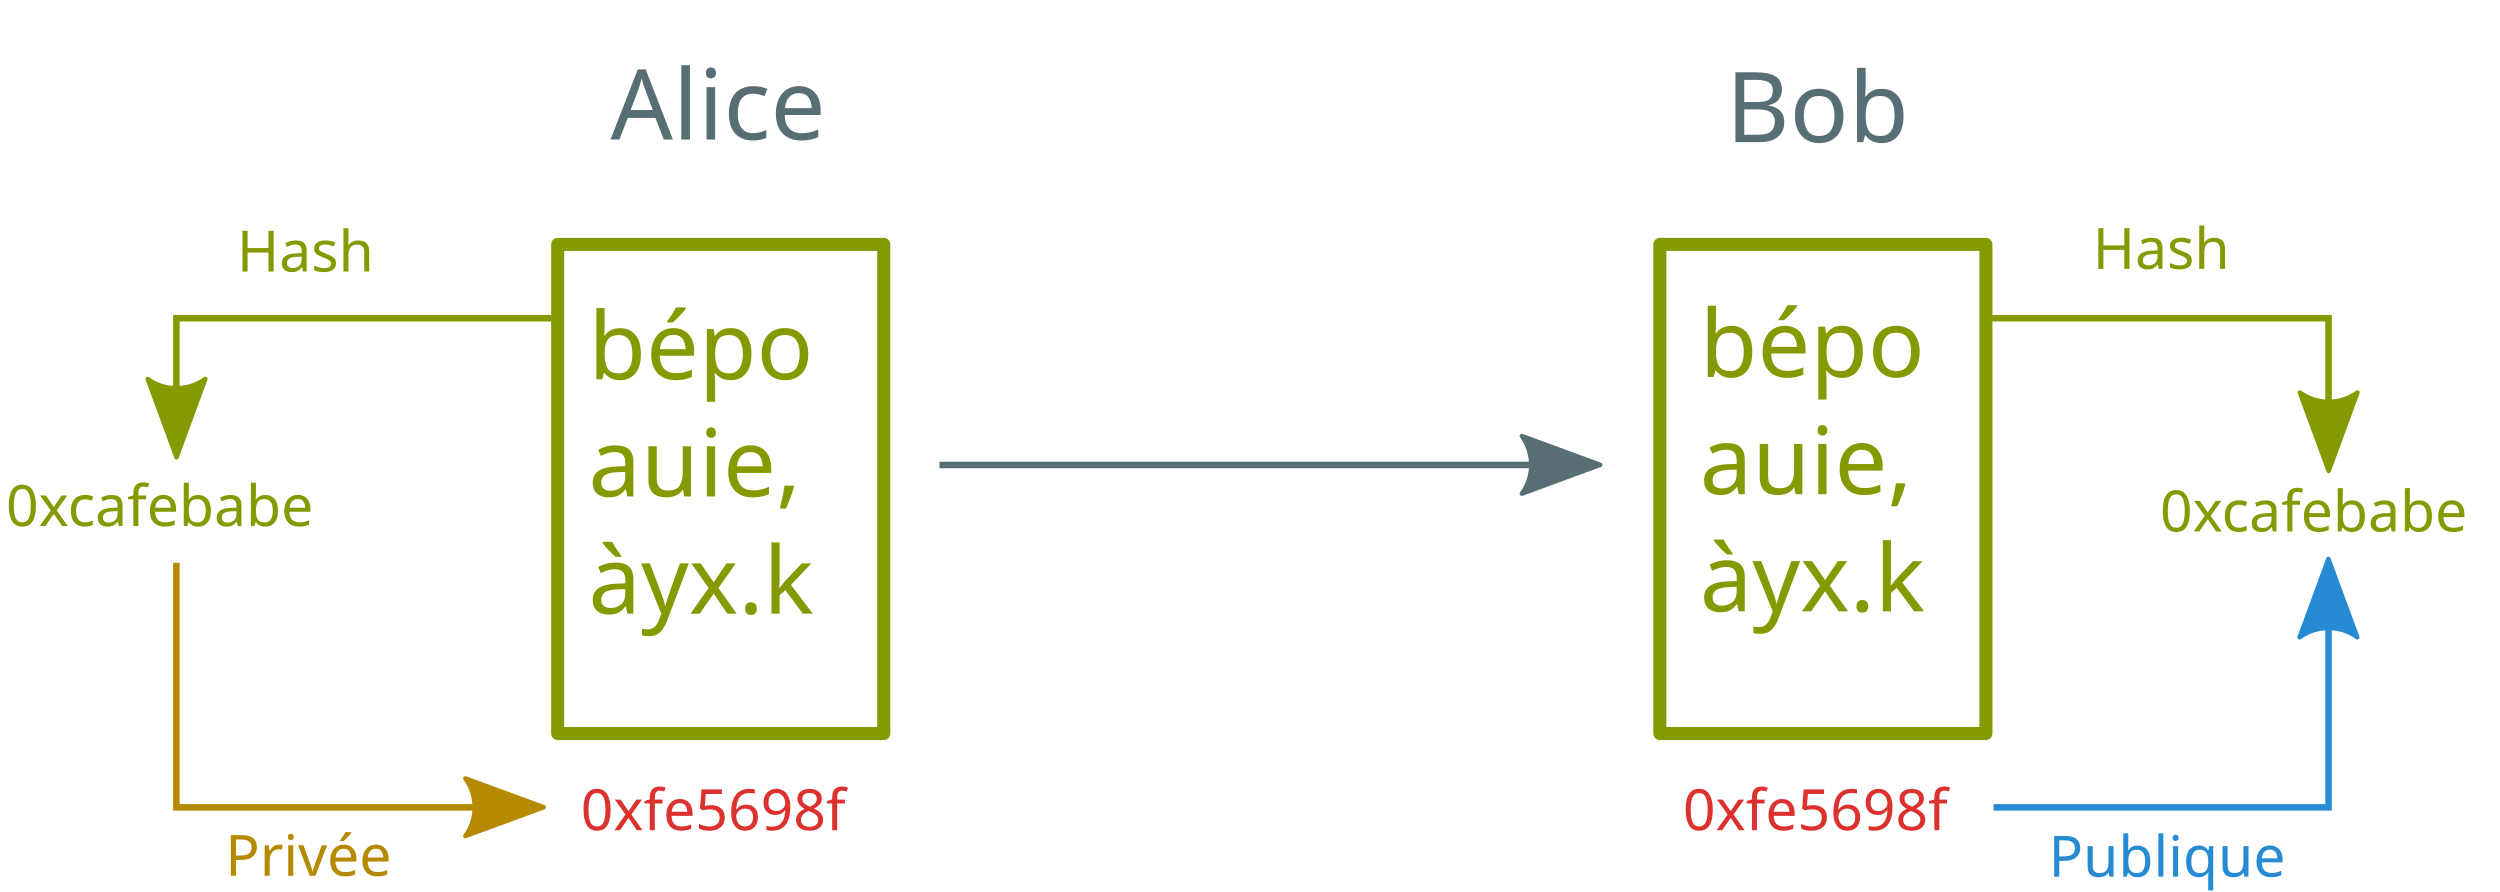
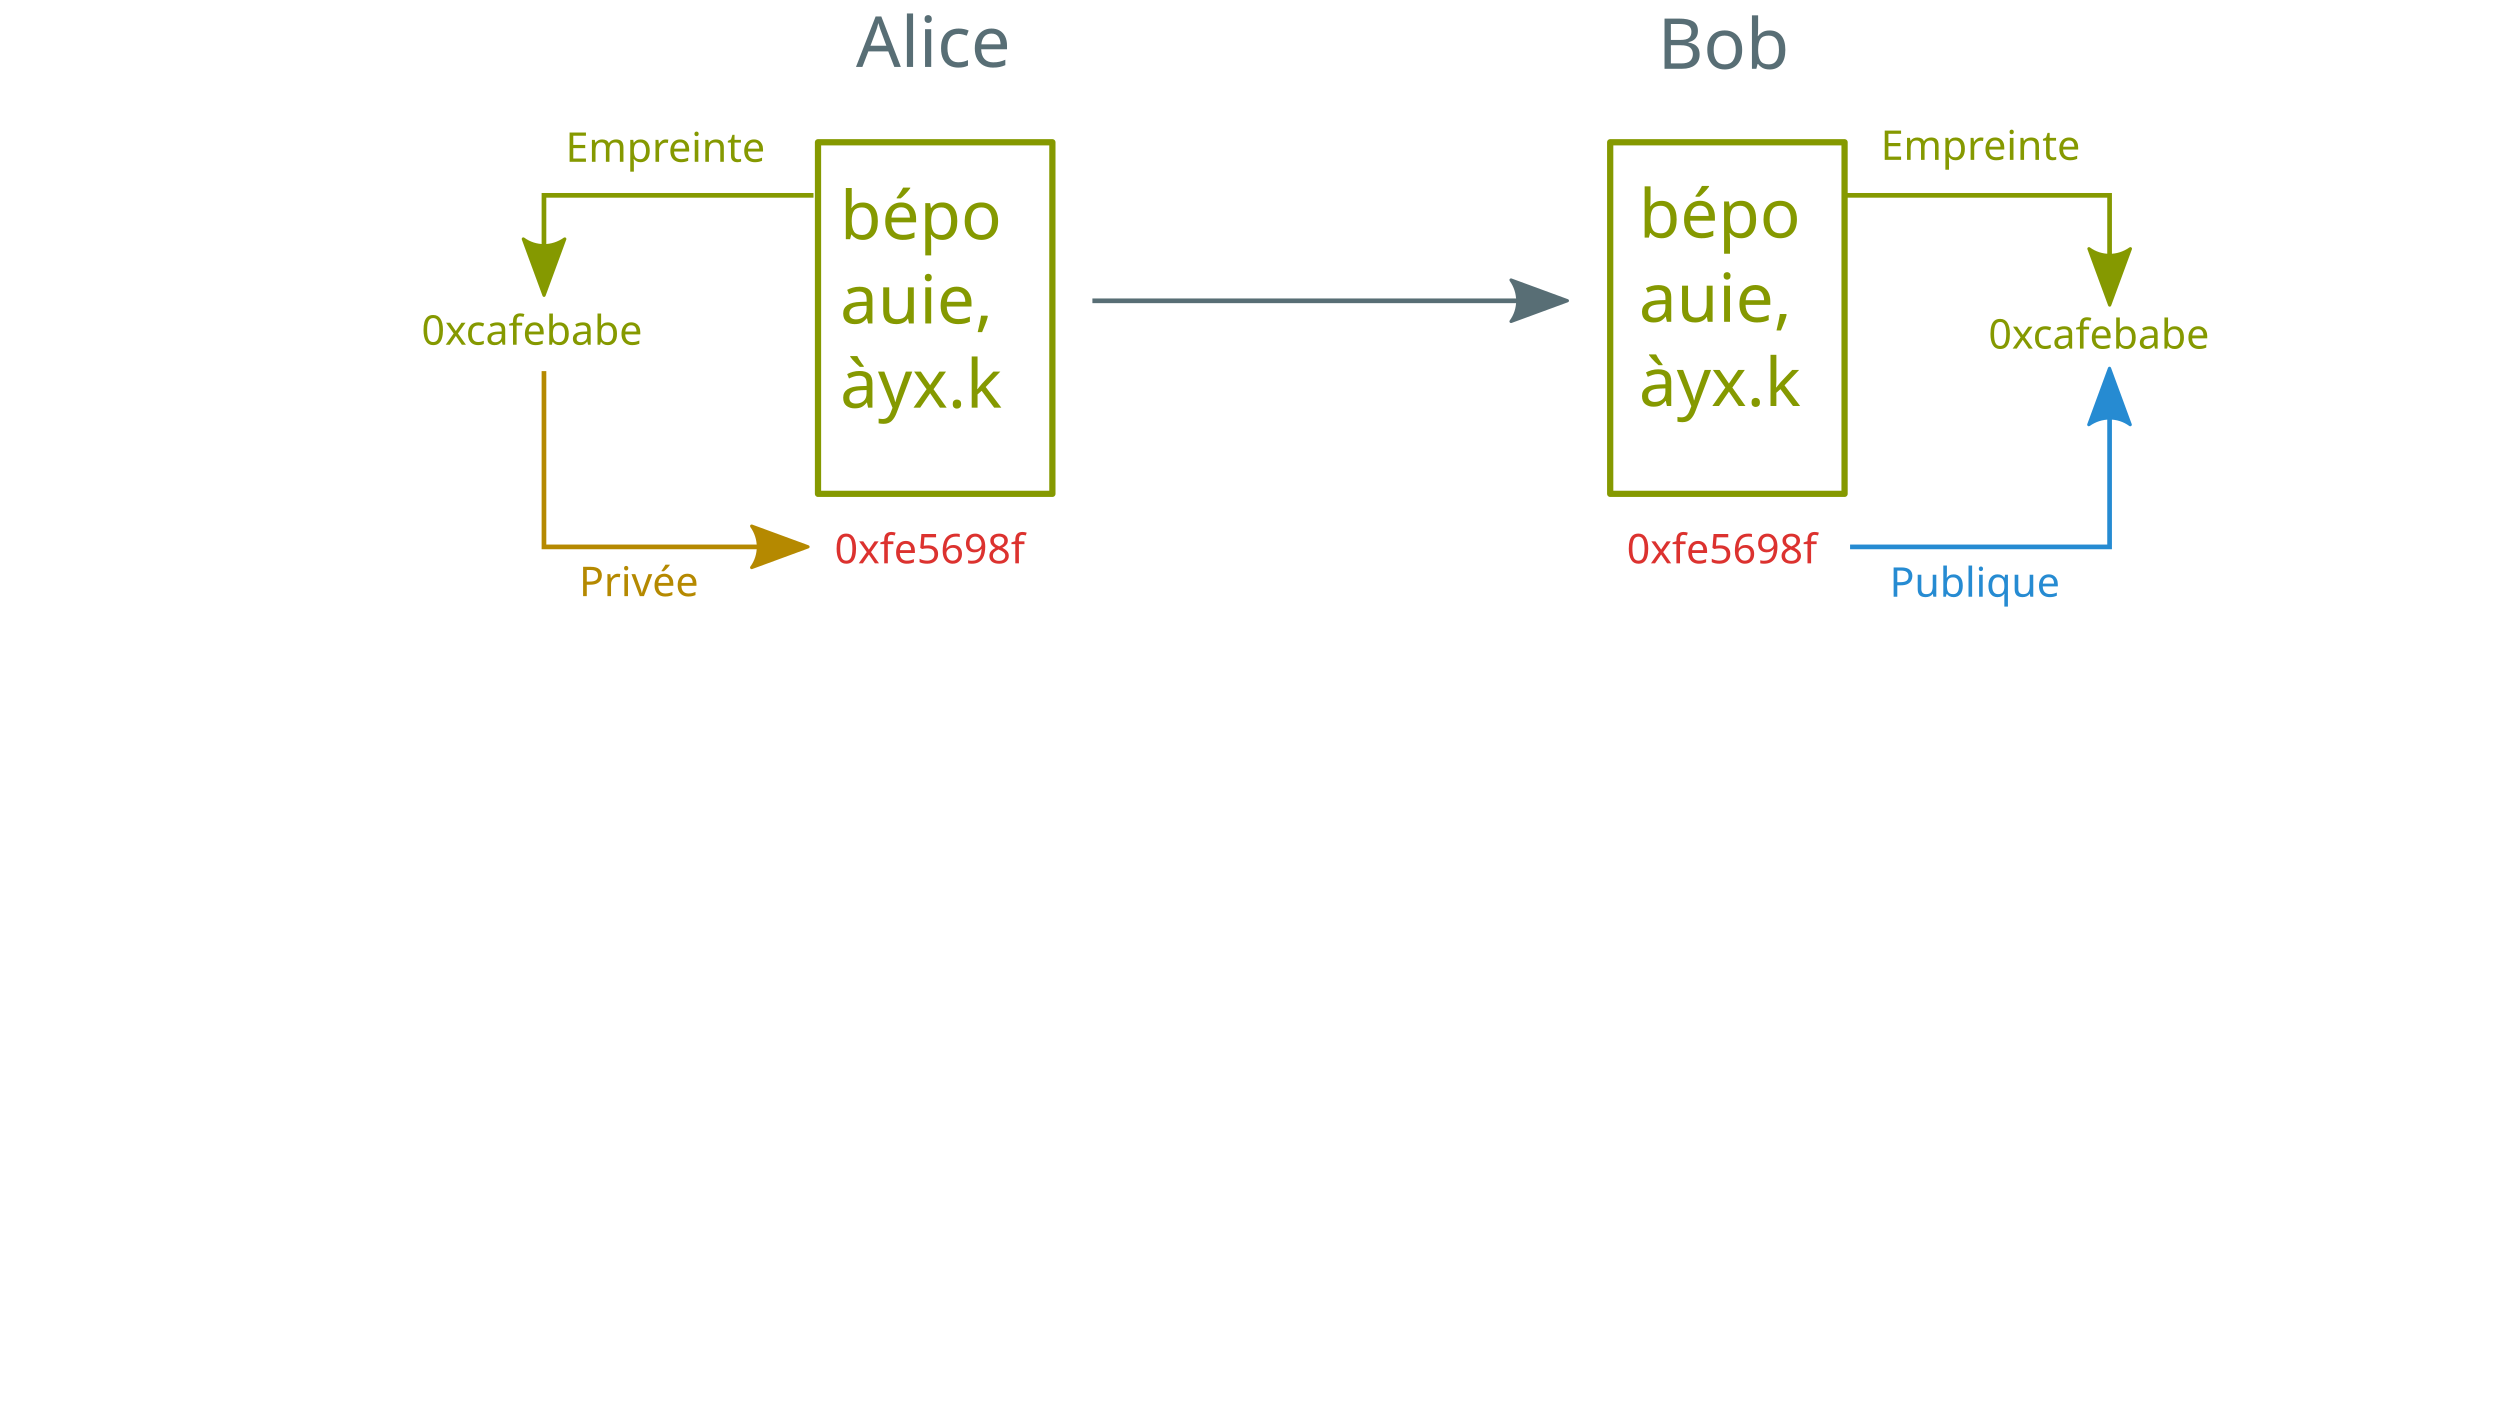
- <svg xmlns="http://www.w3.org/2000/svg" width="766.671" height="273.488" id="svg4313" version="1.1" viewBox="0 0 766.671 273.488" style="enable-background:new">
+ <svg xmlns="http://www.w3.org/2000/svg" width="1600" height="900" id="svg4313" version="1.1" viewBox="0 0 1600 900" style="enable-background:new">
  <defs id="defs4315">
    <marker orient="auto" refY="0" refX="0" id="marker4268" style="overflow:visible">
      <path id="path4270" style="fill:#586e75;fill-opacity:1;fill-rule:evenodd;stroke:#586e75;stroke-width:0.625;stroke-linejoin:round;stroke-opacity:1" d="M 8.719,4.034 -2.207,0.016 8.719,-4.002 c -1.745,2.372 -1.735,5.617 -6e-7,8.035 z" transform="matrix(-1.1,0,0,-1.1,-1.1,0)" />
    </marker>
    <marker style="overflow:visible" id="marker5843" refX="0" refY="0" orient="auto">
      <path transform="matrix(-1.1,0,0,-1.1,-1.1,0)" d="M 8.719,4.034 -2.207,0.016 8.719,-4.002 c -1.745,2.372 -1.735,5.617 -6e-7,8.035 z" style="fill:#268bd2;fill-opacity:1;fill-rule:evenodd;stroke:#268bd2;stroke-width:0.625;stroke-linejoin:round;stroke-opacity:1" id="path5845" />
    </marker>
    <marker orient="auto" refY="0" refX="0" id="marker5384" style="overflow:visible">
      <path id="path5386" style="fill:#859900;fill-opacity:1;fill-rule:evenodd;stroke:#859900;stroke-width:0.625;stroke-linejoin:round;stroke-opacity:1" d="M 8.719,4.034 -2.207,0.016 8.719,-4.002 c -1.745,2.372 -1.735,5.617 -6e-7,8.035 z" transform="matrix(-1.1,0,0,-1.1,-1.1,0)" />
    </marker>
    <marker style="overflow:visible" id="marker5291" refX="0" refY="0" orient="auto">
      <path transform="matrix(-1.1,0,0,-1.1,-1.1,0)" d="M 8.719,4.034 -2.207,0.016 8.719,-4.002 c -1.745,2.372 -1.735,5.617 -6e-7,8.035 z" style="fill:#859900;fill-opacity:1;fill-rule:evenodd;stroke:#859900;stroke-width:0.625;stroke-linejoin:round;stroke-opacity:1" id="path5293" />
    </marker>
    <marker orient="auto" refY="0" refX="0" id="Arrow2Lend" style="overflow:visible">
      <path id="path4950" style="fill:#b58900;fill-opacity:1;fill-rule:evenodd;stroke:#b58900;stroke-width:0.625;stroke-linejoin:round;stroke-opacity:1" d="M 8.719,4.034 -2.207,0.016 8.719,-4.002 c -1.745,2.372 -1.735,5.617 -6e-7,8.035 z" transform="matrix(-1.1,0,0,-1.1,-1.1,0)" />
    </marker>
    <marker orient="auto" refY="0" refX="0" id="Arrow1Lend" style="overflow:visible">
      <path id="path4932" d="M 0,0 5,-5 -12.5,0 5,5 0,0 Z" style="fill:#000000;fill-opacity:1;fill-rule:evenodd;stroke:#000000;stroke-width:1pt;stroke-opacity:1" transform="matrix(-0.8,0,0,-0.8,-10,0)" />
    </marker>
  </defs>
-   <g id="layer1" style="display:inline" transform="translate(4.092653,12.58839)">
+   <g id="layer1" style="display:inline" transform="translate(4.092653,639.1)">
    <flowRoot xml:space="preserve" id="flowRoot4874" style="font-style:normal;font-variant:normal;font-weight:normal;font-stretch:normal;font-size:17.5px;line-height:125%;font-family:Sans;-inkscape-font-specification:'Sans, Normal';text-align:start;letter-spacing:0px;word-spacing:0px;writing-mode:lr-tb;text-anchor:start;fill:#000000;fill-opacity:1;stroke:none;stroke-width:1px;stroke-linecap:butt;stroke-linejoin:miter;stroke-opacity:1">
      <flowRegion id="flowRegion4876">
        <rect id="rect4878" width="80" height="130" x="120" y="70" />
      </flowRegion>
      <flowPara id="flowPara4880" />
    </flowRoot>
    <flowRoot xml:space="preserve" id="flowRoot4905" style="font-style:normal;font-variant:normal;font-weight:normal;font-stretch:normal;font-size:17.5px;line-height:125%;font-family:Sans;-inkscape-font-specification:'Sans, Normal';text-align:start;letter-spacing:0px;word-spacing:0px;writing-mode:lr-tb;text-anchor:start;fill:#000000;fill-opacity:1;stroke:none;stroke-width:1px;stroke-linecap:butt;stroke-linejoin:miter;stroke-opacity:1">
      <flowRegion id="flowRegion4907">
        <rect id="rect4909" width="120" height="20" x="95" y="245" />
      </flowRegion>
      <flowPara id="flowPara4911" />
    </flowRoot>
-     <text xml:space="preserve" style="font-style:normal;font-variant:normal;font-weight:normal;font-stretch:normal;font-size:30px;line-height:125%;font-family:Sans;-inkscape-font-specification:'Sans, Normal';text-align:start;letter-spacing:0px;word-spacing:0px;writing-mode:lr-tb;text-anchor:start;fill:#586e75;fill-opacity:1;stroke:none;stroke-width:1px;stroke-linecap:butt;stroke-linejoin:miter;stroke-opacity:1" x="183.13" y="30.205" id="text6007">
-       <tspan id="tspan6009" x="183.13" y="30.205">Alice</tspan>
+     <text xml:space="preserve" style="font-style:normal;font-variant:normal;font-weight:normal;font-stretch:normal;font-size:45px;line-height:125%;font-family:Sans;-inkscape-font-specification:'Sans, Normal';text-align:start;letter-spacing:0px;word-spacing:0px;writing-mode:lr-tb;text-anchor:start;fill:#586e75;fill-opacity:1;stroke:none;stroke-width:1px;stroke-linecap:butt;stroke-linejoin:miter;stroke-opacity:1" x="543.738" y="-596.277" id="text6007">
+       <tspan id="tspan6009" x="543.738" y="-596.277">Alice</tspan>
    </text>
-     <text xml:space="preserve" style="font-style:normal;font-variant:normal;font-weight:normal;font-stretch:normal;font-size:30px;line-height:125%;font-family:Sans;-inkscape-font-specification:'Sans, Normal';text-align:start;letter-spacing:0px;word-spacing:0px;writing-mode:lr-tb;text-anchor:start;fill:#586e75;fill-opacity:1;stroke:none;stroke-width:1px;stroke-linecap:butt;stroke-linejoin:miter;stroke-opacity:1" x="525.203" y="31.002" id="text6011">
-       <tspan id="tspan6013" x="525.203" y="31.002">Bob</tspan>
+     <text xml:space="preserve" style="font-style:normal;font-variant:normal;font-weight:normal;font-stretch:normal;font-size:45px;line-height:125%;font-family:Sans;-inkscape-font-specification:'Sans, Normal';text-align:start;letter-spacing:0px;word-spacing:0px;writing-mode:lr-tb;text-anchor:start;fill:#586e75;fill-opacity:1;stroke:none;stroke-width:1px;stroke-linecap:butt;stroke-linejoin:miter;stroke-opacity:1" x="1056.847" y="-595.081" id="text6011">
+       <tspan id="tspan6013" x="1056.847" y="-595.081">Bob</tspan>
    </text>
-     <rect style="display:inline;opacity:1;fill:none;fill-opacity:1;fill-rule:evenodd;stroke:#859900;stroke-width:4;stroke-linecap:round;stroke-linejoin:round;stroke-miterlimit:4;stroke-dasharray:none;stroke-dashoffset:0;stroke-opacity:1;enable-background:new" id="rect4863" width="100" height="150" x="166.926" y="62.357" />
-     <text xml:space="preserve" style="font-style:normal;font-variant:normal;font-weight:normal;font-stretch:normal;font-size:28.75px;line-height:125%;font-family:Sans;-inkscape-font-specification:'Sans, Normal';text-align:start;letter-spacing:0px;word-spacing:0px;writing-mode:lr-tb;text-anchor:start;display:inline;fill:#859900;fill-opacity:1;stroke:none;stroke-width:1px;stroke-linecap:butt;stroke-linejoin:miter;stroke-opacity:1;enable-background:new" x="176.35" y="103.726" id="text4346">
-       <tspan id="tspan4348" x="176.35" y="103.726">bépo</tspan>
-       <tspan x="176.35" y="139.663" id="tspan4350">auie,</tspan>
-       <tspan x="176.35" y="175.601" id="tspan4352">àyx.k</tspan>
+     <rect style="display:inline;opacity:1;fill:none;fill-opacity:1;fill-rule:evenodd;stroke:#859900;stroke-width:4;stroke-linecap:round;stroke-linejoin:round;stroke-miterlimit:4;stroke-dasharray:none;stroke-dashoffset:0;stroke-opacity:1;enable-background:new" id="rect4863" width="150" height="225" x="519.431" y="-548.048" />
+     <text xml:space="preserve" style="font-style:normal;font-variant:normal;font-weight:normal;font-stretch:normal;font-size:43.125px;line-height:125%;font-family:Sans;-inkscape-font-specification:'Sans, Normal';text-align:start;letter-spacing:0px;word-spacing:0px;writing-mode:lr-tb;text-anchor:start;display:inline;fill:#859900;fill-opacity:1;stroke:none;stroke-width:1px;stroke-linecap:butt;stroke-linejoin:miter;stroke-opacity:1;enable-background:new" x="533.567" y="-485.995" id="text4346">
+       <tspan id="tspan4348" x="533.567" y="-485.995">bépo</tspan>
+       <tspan x="533.567" y="-432.089" id="tspan4350">auie,</tspan>
+       <tspan x="533.567" y="-378.182" id="tspan4352">àyx.k</tspan>
    </text>
  </g>
-   <g id="layer2" style="display:inline" transform="translate(4.092653,12.58839)">
-     <path style="display:inline;fill:none;fill-rule:evenodd;stroke:#859900;stroke-width:2;stroke-linecap:butt;stroke-linejoin:miter;stroke-miterlimit:4;stroke-dasharray:none;stroke-opacity:1;marker-end:url(#marker5291);enable-background:new" d="m 165,85 -115,0 0,40" id="path5283" />
-     <text xml:space="preserve" style="font-style:normal;font-variant:normal;font-weight:normal;font-stretch:normal;font-size:17.5px;line-height:125%;font-family:Sans;-inkscape-font-specification:'Sans, Normal';text-align:start;letter-spacing:0px;word-spacing:0px;writing-mode:lr-tb;text-anchor:start;display:inline;fill:#859900;fill-opacity:1;stroke:none;stroke-width:1px;stroke-linecap:butt;stroke-linejoin:miter;stroke-opacity:1;enable-background:new" x="-2.246" y="148.738" id="text4308">
-       <tspan id="tspan4310" x="-2.246" y="148.738">0xcafebabe</tspan>
+   <g id="layer2" style="display:inline" transform="translate(4.092653,639.1)">
+     <path style="display:inline;fill:none;fill-rule:evenodd;stroke:#859900;stroke-width:3;stroke-linecap:butt;stroke-linejoin:miter;stroke-miterlimit:4;stroke-dasharray:none;stroke-opacity:1;marker-end:url(#marker5291);enable-background:new" d="m 516.543,-514.084 -172.5,0 0,60" id="path5283" />
+     <text xml:space="preserve" style="font-style:normal;font-variant:normal;font-weight:normal;font-stretch:normal;font-size:26.25px;line-height:125%;font-family:Sans;-inkscape-font-specification:'Sans, Normal';text-align:start;letter-spacing:0px;word-spacing:0px;writing-mode:lr-tb;text-anchor:start;display:inline;fill:#859900;fill-opacity:1;stroke:none;stroke-width:1px;stroke-linecap:butt;stroke-linejoin:miter;stroke-opacity:1;enable-background:new" x="265.673" y="-418.477" id="text4308">
+       <tspan id="tspan4310" x="265.673" y="-418.477">0xcafebabe</tspan>
    </text>
-     <text xml:space="preserve" style="font-style:normal;font-variant:normal;font-weight:normal;font-stretch:normal;font-size:17.5px;line-height:125%;font-family:Sans;-inkscape-font-specification:'Sans, Normal';text-align:start;letter-spacing:0px;word-spacing:0px;writing-mode:lr-tb;text-anchor:start;display:inline;fill:#859900;fill-opacity:1;stroke:none;stroke-width:1px;stroke-linecap:butt;stroke-linejoin:miter;stroke-opacity:1;enable-background:new" x="68.571" y="70.693" id="text4342-5">
-       <tspan id="tspan4344-4" x="68.571" y="70.693">Hash</tspan>
+     <text xml:space="preserve" style="font-style:normal;font-variant:normal;font-weight:normal;font-stretch:normal;font-size:26.25px;line-height:125%;font-family:Sans;-inkscape-font-specification:'Sans, Normal';text-align:start;letter-spacing:0px;word-spacing:0px;writing-mode:lr-tb;text-anchor:start;display:inline;fill:#859900;fill-opacity:1;stroke:none;stroke-width:1px;stroke-linecap:butt;stroke-linejoin:miter;stroke-opacity:1;enable-background:new" x="357.9" y="-535.544" id="text4342-5">
+       <tspan id="tspan4344-4" x="357.9" y="-535.544">Empreinte</tspan>
    </text>
  </g>
-   <g id="layer3" style="display:inline" transform="translate(4.092653,12.58839)">
-     <text xml:space="preserve" style="font-style:normal;font-variant:normal;font-weight:normal;font-stretch:normal;font-size:17.5px;line-height:125%;font-family:Sans;-inkscape-font-specification:'Sans, Normal';text-align:start;letter-spacing:0px;word-spacing:0px;writing-mode:lr-tb;text-anchor:start;display:inline;fill:#dc322f;fill-opacity:1;stroke:none;stroke-width:1px;stroke-linecap:butt;stroke-linejoin:miter;stroke-opacity:1;enable-background:new" x="174" y="242" id="text4913">
-       <tspan id="tspan4915" x="174" y="242">0xfe5698f</tspan>
+   <g id="layer3" style="display:inline" transform="translate(4.092653,639.1)">
+     <text xml:space="preserve" style="font-style:normal;font-variant:normal;font-weight:normal;font-stretch:normal;font-size:26.25px;line-height:125%;font-family:Sans;-inkscape-font-specification:'Sans, Normal';text-align:start;letter-spacing:0px;word-spacing:0px;writing-mode:lr-tb;text-anchor:start;display:inline;fill:#dc322f;fill-opacity:1;stroke:none;stroke-width:1px;stroke-linecap:butt;stroke-linejoin:miter;stroke-opacity:1;enable-background:new" x="530.043" y="-278.584" id="text4913">
+       <tspan id="tspan4915" x="530.043" y="-278.584">0xfe5698f</tspan>
    </text>
-     <path style="display:inline;fill:none;fill-opacity:1;fill-rule:evenodd;stroke:#b58900;stroke-width:2;stroke-linecap:butt;stroke-linejoin:miter;stroke-miterlimit:4;stroke-dasharray:none;stroke-opacity:1;marker-end:url(#Arrow2Lend);enable-background:new" d="m 50,160 0,75 110,0" id="path4923" />
-     <text xml:space="preserve" style="font-style:normal;font-variant:normal;font-weight:normal;font-stretch:normal;font-size:17.5px;line-height:125%;font-family:Sans;-inkscape-font-specification:'Sans, Normal';text-align:start;letter-spacing:0px;word-spacing:0px;writing-mode:lr-tb;text-anchor:start;display:inline;fill:#b58900;fill-opacity:1;stroke:none;stroke-width:1px;stroke-linecap:butt;stroke-linejoin:miter;stroke-opacity:1;enable-background:new" x="65" y="256" id="text5279">
-       <tspan id="tspan5281" x="65" y="256">Privée</tspan>
+     <path style="display:inline;fill:none;fill-opacity:1;fill-rule:evenodd;stroke:#b58900;stroke-width:3;stroke-linecap:butt;stroke-linejoin:miter;stroke-miterlimit:4;stroke-dasharray:none;stroke-opacity:1;marker-end:url(#Arrow2Lend);enable-background:new" d="m 344.043,-401.584 0,112.5 165,0" id="path4923" />
+     <text xml:space="preserve" style="font-style:normal;font-variant:normal;font-weight:normal;font-stretch:normal;font-size:26.25px;line-height:125%;font-family:Sans;-inkscape-font-specification:'Sans, Normal';text-align:start;letter-spacing:0px;word-spacing:0px;writing-mode:lr-tb;text-anchor:start;display:inline;fill:#b58900;fill-opacity:1;stroke:none;stroke-width:1px;stroke-linecap:butt;stroke-linejoin:miter;stroke-opacity:1;enable-background:new" x="366.543" y="-257.584" id="text5279">
+       <tspan id="tspan5281" x="366.543" y="-257.584">Privée</tspan>
    </text>
  </g>
-   <g id="layer4" style="display:inline" transform="translate(4.092653,12.58839)">
-     <text xml:space="preserve" style="font-style:normal;font-variant:normal;font-weight:normal;font-stretch:normal;font-size:17.5px;line-height:125%;font-family:Sans;-inkscape-font-specification:'Sans, Normal';text-align:start;letter-spacing:0px;word-spacing:0px;writing-mode:lr-tb;text-anchor:start;display:inline;fill:#dc322f;fill-opacity:1;stroke:none;stroke-width:1px;stroke-linecap:butt;stroke-linejoin:miter;stroke-opacity:1;enable-background:new" x="512" y="242" id="text4913-9">
-       <tspan id="tspan4915-1" x="512" y="242">0xfe5698f</tspan>
+   <g id="layer4" style="display:inline" transform="translate(4.092653,639.1)">
+     <text xml:space="preserve" style="font-style:normal;font-variant:normal;font-weight:normal;font-stretch:normal;font-size:26.25px;line-height:125%;font-family:Sans;-inkscape-font-specification:'Sans, Normal';text-align:start;letter-spacing:0px;word-spacing:0px;writing-mode:lr-tb;text-anchor:start;display:inline;fill:#dc322f;fill-opacity:1;stroke:none;stroke-width:1px;stroke-linecap:butt;stroke-linejoin:miter;stroke-opacity:1;enable-background:new" x="1037.043" y="-278.584" id="text4913-9">
+       <tspan id="tspan4915-1" x="1037.043" y="-278.584">0xfe5698f</tspan>
    </text>
-     <path style="display:inline;fill:none;fill-rule:evenodd;stroke:#586e75;stroke-width:2;stroke-linecap:butt;stroke-linejoin:miter;stroke-miterlimit:4;stroke-dasharray:none;stroke-opacity:1;marker-end:url(#marker4268);enable-background:new" d="m 284,130 200,0" id="path4230" />
-     <text xml:space="preserve" style="font-style:normal;font-variant:normal;font-weight:normal;font-stretch:normal;font-size:28.75px;line-height:125%;font-family:Sans;-inkscape-font-specification:'Sans, Normal';text-align:start;letter-spacing:0px;word-spacing:0px;writing-mode:lr-tb;text-anchor:start;display:inline;fill:#859900;fill-opacity:1;stroke:none;stroke-width:1px;stroke-linecap:butt;stroke-linejoin:miter;stroke-opacity:1;enable-background:new" x="517.175" y="103.019" id="text4346-8">
-       <tspan id="tspan4348-1" x="517.175" y="103.019">bépo</tspan>
-       <tspan x="517.175" y="138.956" id="tspan4350-2">auie,</tspan>
-       <tspan x="517.175" y="174.894" id="tspan4352-8">àyx.k</tspan>
+     <path style="display:inline;fill:none;fill-rule:evenodd;stroke:#586e75;stroke-width:3;stroke-linecap:butt;stroke-linejoin:miter;stroke-miterlimit:4;stroke-dasharray:none;stroke-opacity:1;marker-end:url(#marker4268);enable-background:new" d="m 695.043,-446.584 300,0" id="path4230" />
+     <text xml:space="preserve" style="font-style:normal;font-variant:normal;font-weight:normal;font-stretch:normal;font-size:43.125px;line-height:125%;font-family:Sans;-inkscape-font-specification:'Sans, Normal';text-align:start;letter-spacing:0px;word-spacing:0px;writing-mode:lr-tb;text-anchor:start;display:inline;fill:#859900;fill-opacity:1;stroke:none;stroke-width:1px;stroke-linecap:butt;stroke-linejoin:miter;stroke-opacity:1;enable-background:new" x="1044.805" y="-487.056" id="text4346-8">
+       <tspan id="tspan4348-1" x="1044.805" y="-487.056">bépo</tspan>
+       <tspan x="1044.805" y="-433.149" id="tspan4350-2">auie,</tspan>
+       <tspan x="1044.805" y="-379.243" id="tspan4352-8">àyx.k</tspan>
    </text>
-     <rect style="display:inline;opacity:1;fill:none;fill-opacity:1;fill-rule:evenodd;stroke:#859900;stroke-width:4;stroke-linecap:round;stroke-linejoin:round;stroke-miterlimit:4;stroke-dasharray:none;stroke-dashoffset:0;stroke-opacity:1;enable-background:new" id="rect4863-6" width="100" height="150" x="504.926" y="62.357" />
+     <rect style="display:inline;opacity:1;fill:none;fill-opacity:1;fill-rule:evenodd;stroke:#859900;stroke-width:4;stroke-linecap:round;stroke-linejoin:round;stroke-miterlimit:4;stroke-dasharray:none;stroke-dashoffset:0;stroke-opacity:1;enable-background:new" id="rect4863-6" width="150" height="225" x="1026.431" y="-548.048" />
  </g>
-   <g id="layer5" style="display:inline" transform="translate(4.092653,12.58839)">
-     <text xml:space="preserve" style="font-style:normal;font-variant:normal;font-weight:normal;font-stretch:normal;font-size:17.5px;line-height:125%;font-family:Sans;-inkscape-font-specification:'Sans, Normal';text-align:start;letter-spacing:0px;word-spacing:0px;writing-mode:lr-tb;text-anchor:start;display:inline;fill:#859900;fill-opacity:1;stroke:none;stroke-width:1px;stroke-linecap:butt;stroke-linejoin:miter;stroke-opacity:1;enable-background:new" x="658.313" y="150.395" id="text4308-4">
-       <tspan id="tspan4310-8" x="658.313" y="150.395">0xcafebabe</tspan>
+   <g id="layer5" style="display:inline" transform="translate(4.092653,639.1)">
+     <text xml:space="preserve" style="font-style:normal;font-variant:normal;font-weight:normal;font-stretch:normal;font-size:26.25px;line-height:125%;font-family:Sans;-inkscape-font-specification:'Sans, Normal';text-align:start;letter-spacing:0px;word-spacing:0px;writing-mode:lr-tb;text-anchor:start;display:inline;fill:#859900;fill-opacity:1;stroke:none;stroke-width:1px;stroke-linecap:butt;stroke-linejoin:miter;stroke-opacity:1;enable-background:new" x="1268.512" y="-415.991" id="text4308-4">
+       <tspan id="tspan4310-8" x="1268.512" y="-415.991">0xcafebabe</tspan>
    </text>
-     <text xml:space="preserve" style="font-style:normal;font-variant:normal;font-weight:normal;font-stretch:normal;font-size:17.5px;line-height:125%;font-family:Sans;-inkscape-font-specification:'Sans, Normal';text-align:start;letter-spacing:0px;word-spacing:0px;writing-mode:lr-tb;text-anchor:start;display:inline;fill:#859900;fill-opacity:1;stroke:none;stroke-width:1px;stroke-linecap:butt;stroke-linejoin:miter;stroke-opacity:1;enable-background:new" x="637.692" y="69.864" id="text4342">
-       <tspan id="tspan4344" x="637.692" y="69.864">Hash</tspan>
+     <text xml:space="preserve" style="font-style:normal;font-variant:normal;font-weight:normal;font-stretch:normal;font-size:26.25px;line-height:125%;font-family:Sans;-inkscape-font-specification:'Sans, Normal';text-align:start;letter-spacing:0px;word-spacing:0px;writing-mode:lr-tb;text-anchor:start;display:inline;fill:#859900;fill-opacity:1;stroke:none;stroke-width:1px;stroke-linecap:butt;stroke-linejoin:miter;stroke-opacity:1;enable-background:new" x="1199.581" y="-536.787" id="text4342">
+       <tspan id="tspan4344" x="1199.581" y="-536.787">Empreinte</tspan>
    </text>
-     <path style="display:inline;fill:none;fill-rule:evenodd;stroke:#859900;stroke-width:2;stroke-linecap:butt;stroke-linejoin:miter;stroke-miterlimit:4;stroke-dasharray:none;stroke-opacity:1;marker-end:url(#marker5384);enable-background:new" d="m 605,85 105,0 0,44.157" id="path5376" />
+     <path style="display:inline;fill:none;fill-rule:evenodd;stroke:#859900;stroke-width:3;stroke-linecap:butt;stroke-linejoin:miter;stroke-miterlimit:4;stroke-dasharray:none;stroke-opacity:1;marker-end:url(#marker5384);enable-background:new" d="m 1176.543,-514.084 169.5,0 0,66.235" id="path5376" />
  </g>
-   <g id="layer6" style="display:inline;opacity:1" transform="translate(4.092653,12.58839)">
-     <text xml:space="preserve" style="font-style:normal;font-variant:normal;font-weight:normal;font-stretch:normal;font-size:17.5px;line-height:125%;font-family:Sans;-inkscape-font-specification:'Sans, Normal';text-align:start;letter-spacing:0px;word-spacing:0px;writing-mode:lr-tb;text-anchor:start;display:inline;fill:#268bd2;fill-opacity:1;stroke:none;stroke-width:1px;stroke-linecap:butt;stroke-linejoin:miter;stroke-opacity:1;enable-background:new" x="624.156" y="256.26" id="text4338">
-       <tspan id="tspan4340" x="624.156" y="256.26">Publique</tspan>
+   <g id="layer6" style="display:inline;opacity:1" transform="translate(4.092653,639.1)">
+     <text xml:space="preserve" style="font-style:normal;font-variant:normal;font-weight:normal;font-stretch:normal;font-size:26.25px;line-height:125%;font-family:Sans;-inkscape-font-specification:'Sans, Normal';text-align:start;letter-spacing:0px;word-spacing:0px;writing-mode:lr-tb;text-anchor:start;display:inline;fill:#268bd2;fill-opacity:1;stroke:none;stroke-width:1px;stroke-linecap:butt;stroke-linejoin:miter;stroke-opacity:1;enable-background:new" x="1205.277" y="-257.194" id="text4338">
+       <tspan id="tspan4340" x="1205.277" y="-257.194">Publique</tspan>
    </text>
-     <path style="display:inline;opacity:1;fill:none;fill-rule:evenodd;stroke:#268bd2;stroke-width:2;stroke-linecap:butt;stroke-linejoin:miter;stroke-miterlimit:4;stroke-dasharray:none;stroke-opacity:1;marker-end:url(#marker5843);enable-background:new" d="M 607.272,235 710,235 l 0,-73.536" id="path5499" />
+     <path style="display:inline;opacity:1;fill:none;fill-rule:evenodd;stroke:#268bd2;stroke-width:3;stroke-linecap:butt;stroke-linejoin:miter;stroke-miterlimit:4;stroke-dasharray:none;stroke-opacity:1;marker-end:url(#marker5843);enable-background:new" d="m 1179.951,-289.084 166.092,0 0,-110.303" id="path5499" />
  </g>
</svg>
